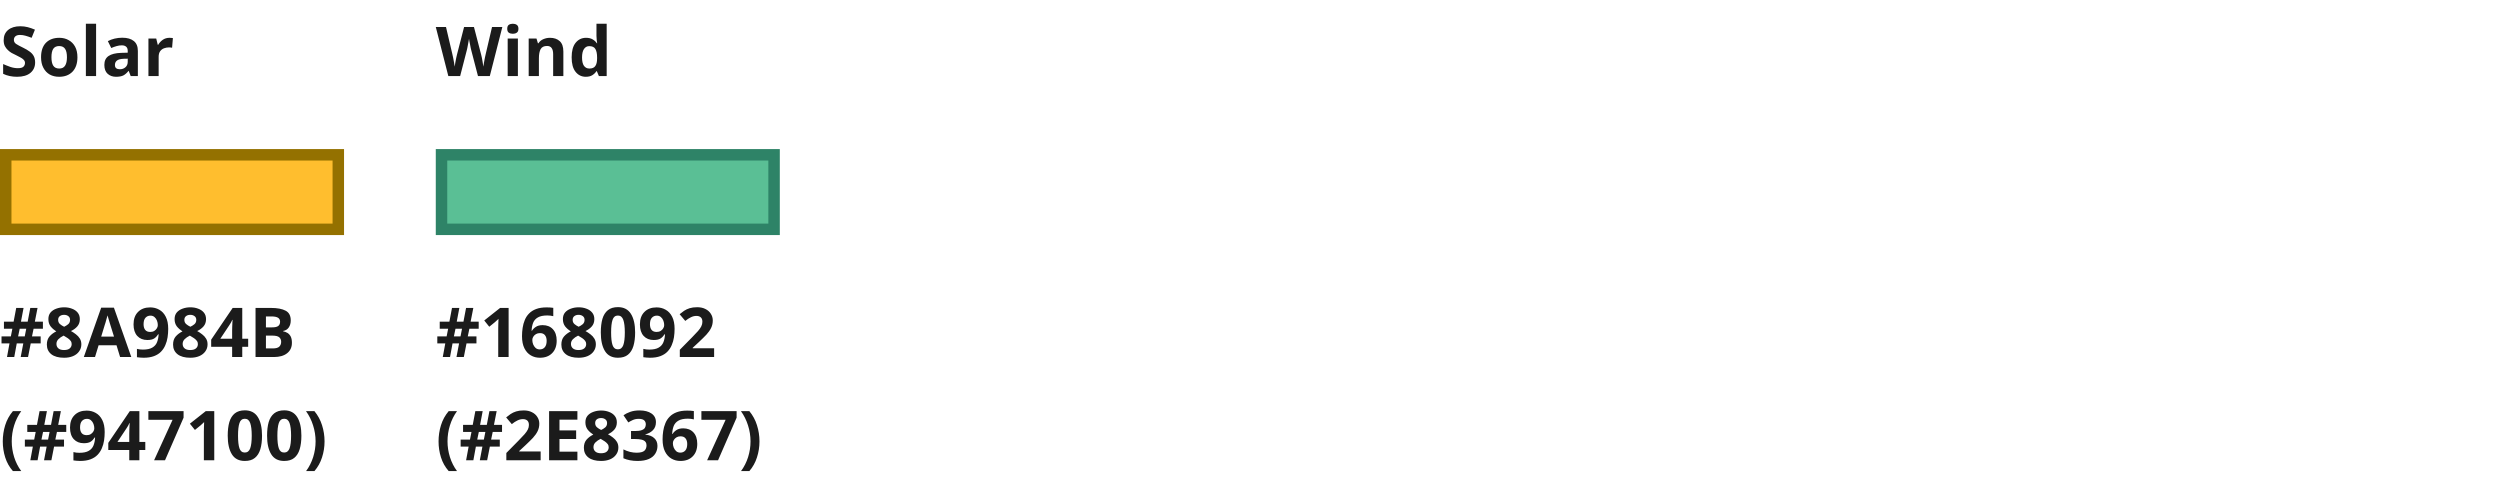
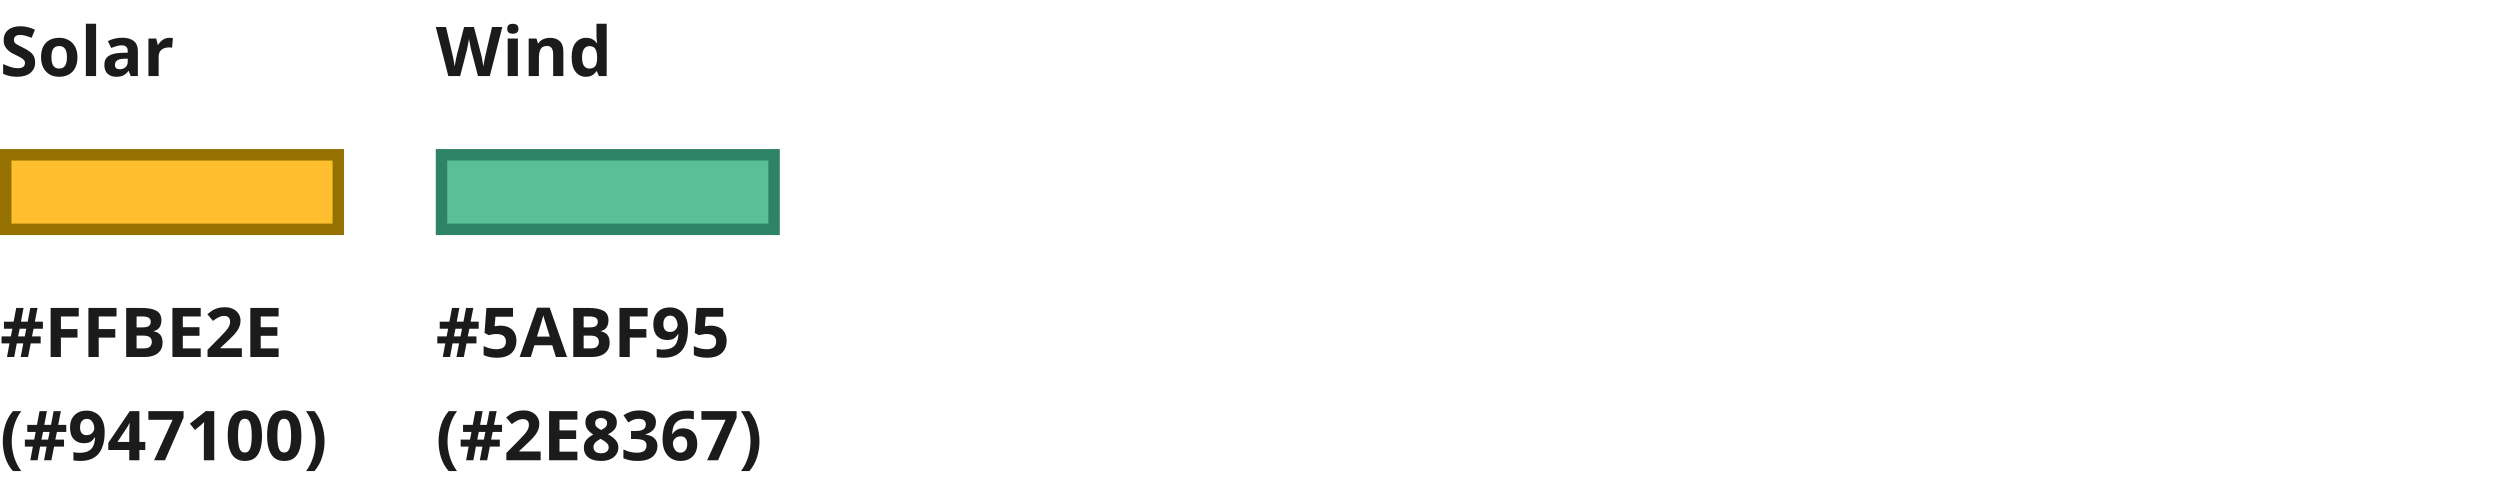
<svg xmlns="http://www.w3.org/2000/svg" width="436" height="85" viewBox="0 0 436 85" fill="none">
  <text fill="#1B1B1B" xml:space="preserve" style="white-space: pre" font-family="Source Sans Pro" font-size="12" font-weight="600" letter-spacing="0em">
    <tspan x="0" y="13.266">Solar</tspan>
  </text>
  <text fill="#1B1B1B" xml:space="preserve" style="white-space: pre" font-family="Source Sans Pro" font-size="12" font-weight="600" letter-spacing="0em">
    <tspan x="76" y="13.266">Wind</tspan>
  </text>
  <rect x="-1" y="1" width="58" height="13" transform="matrix(-1 6.56737e-08 1.16374e-07 1 134 26)" fill="#5ABF95" stroke="#2E8367" stroke-width="2" />
  <rect x="-1" y="1" width="58" height="13" transform="matrix(-1 6.56737e-08 1.16374e-07 1 58 26)" fill="#FFBE2E" stroke="#947100" stroke-width="2" />
  <text fill="#1B1B1B" xml:space="preserve" style="white-space: pre" font-family="Source Sans Pro" font-size="12" font-weight="600" letter-spacing="0em">
-     <tspan x="0" y="62.266">#8A984B
+     <tspan x="0" y="62.266">#FFBE2E
</tspan>
    <tspan x="0" y="80.266">(#947100)</tspan>
  </text>
  <text fill="#1B1B1B" xml:space="preserve" style="white-space: pre" font-family="Source Sans Pro" font-size="12" font-weight="600" letter-spacing="0em">
-     <tspan x="76" y="62.266">#168092
+     <tspan x="76" y="62.266">#5ABF95
</tspan>
    <tspan x="76" y="80.266">(#2E8367)</tspan>
  </text>
</svg>
